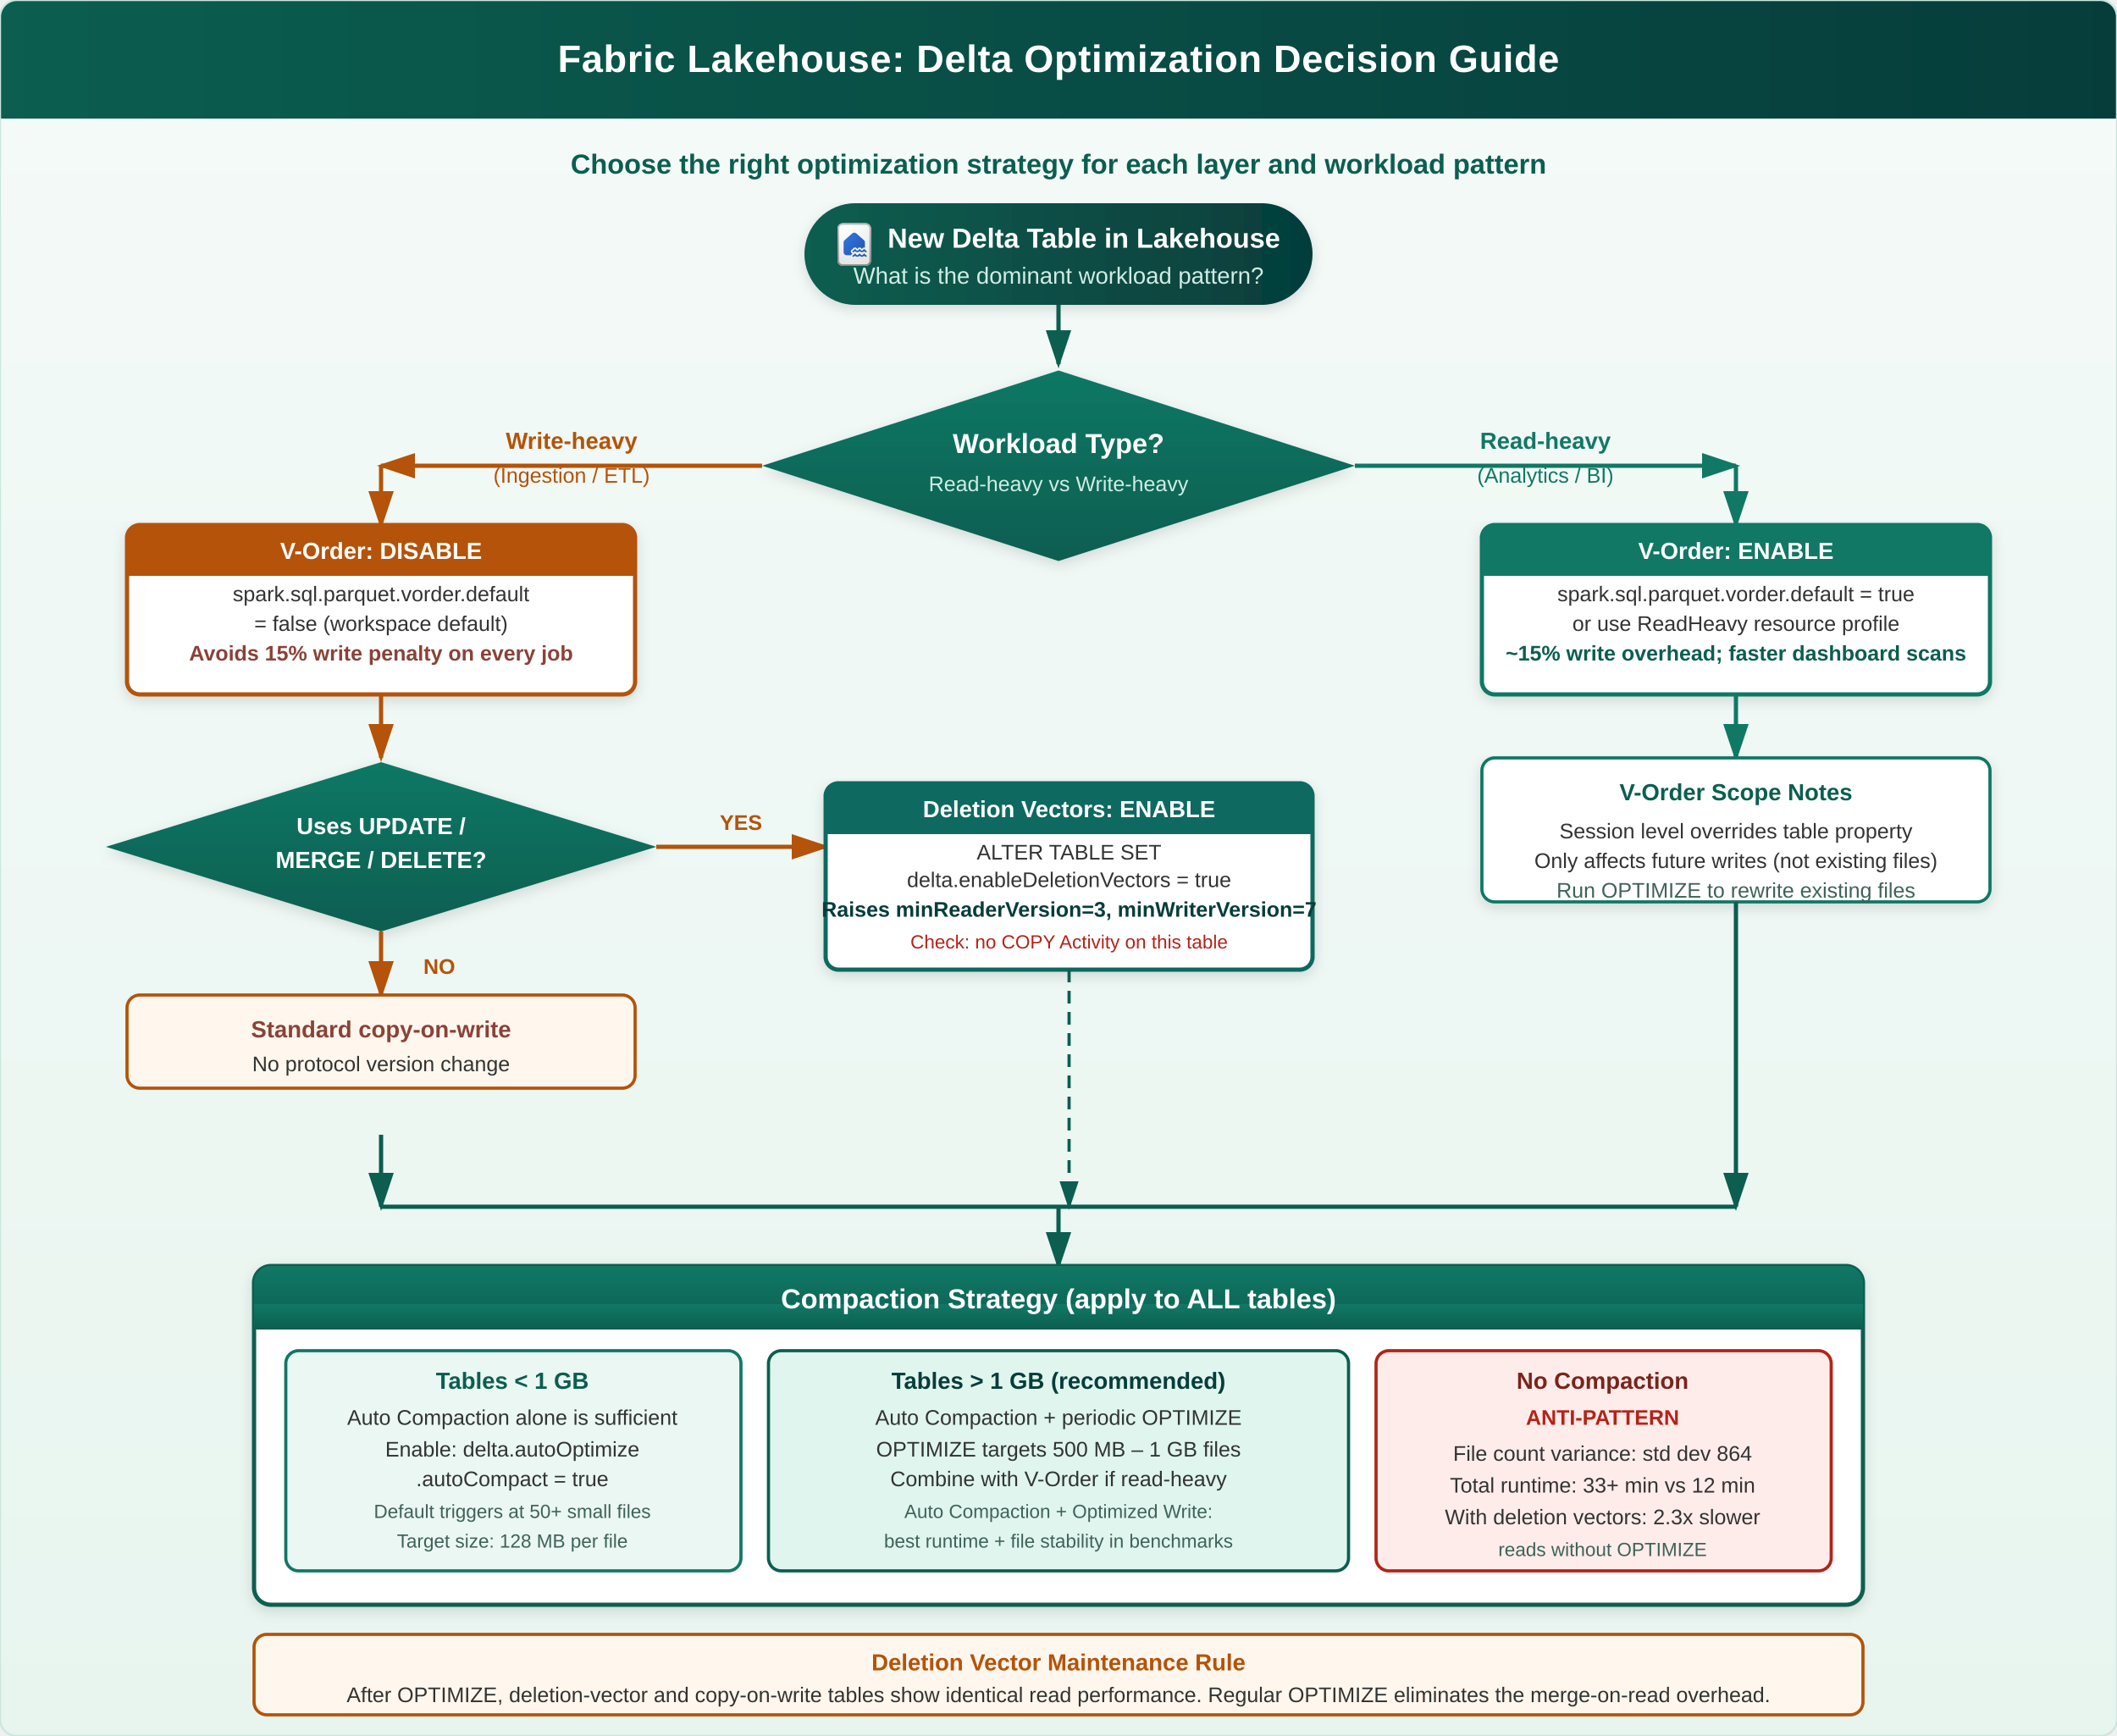
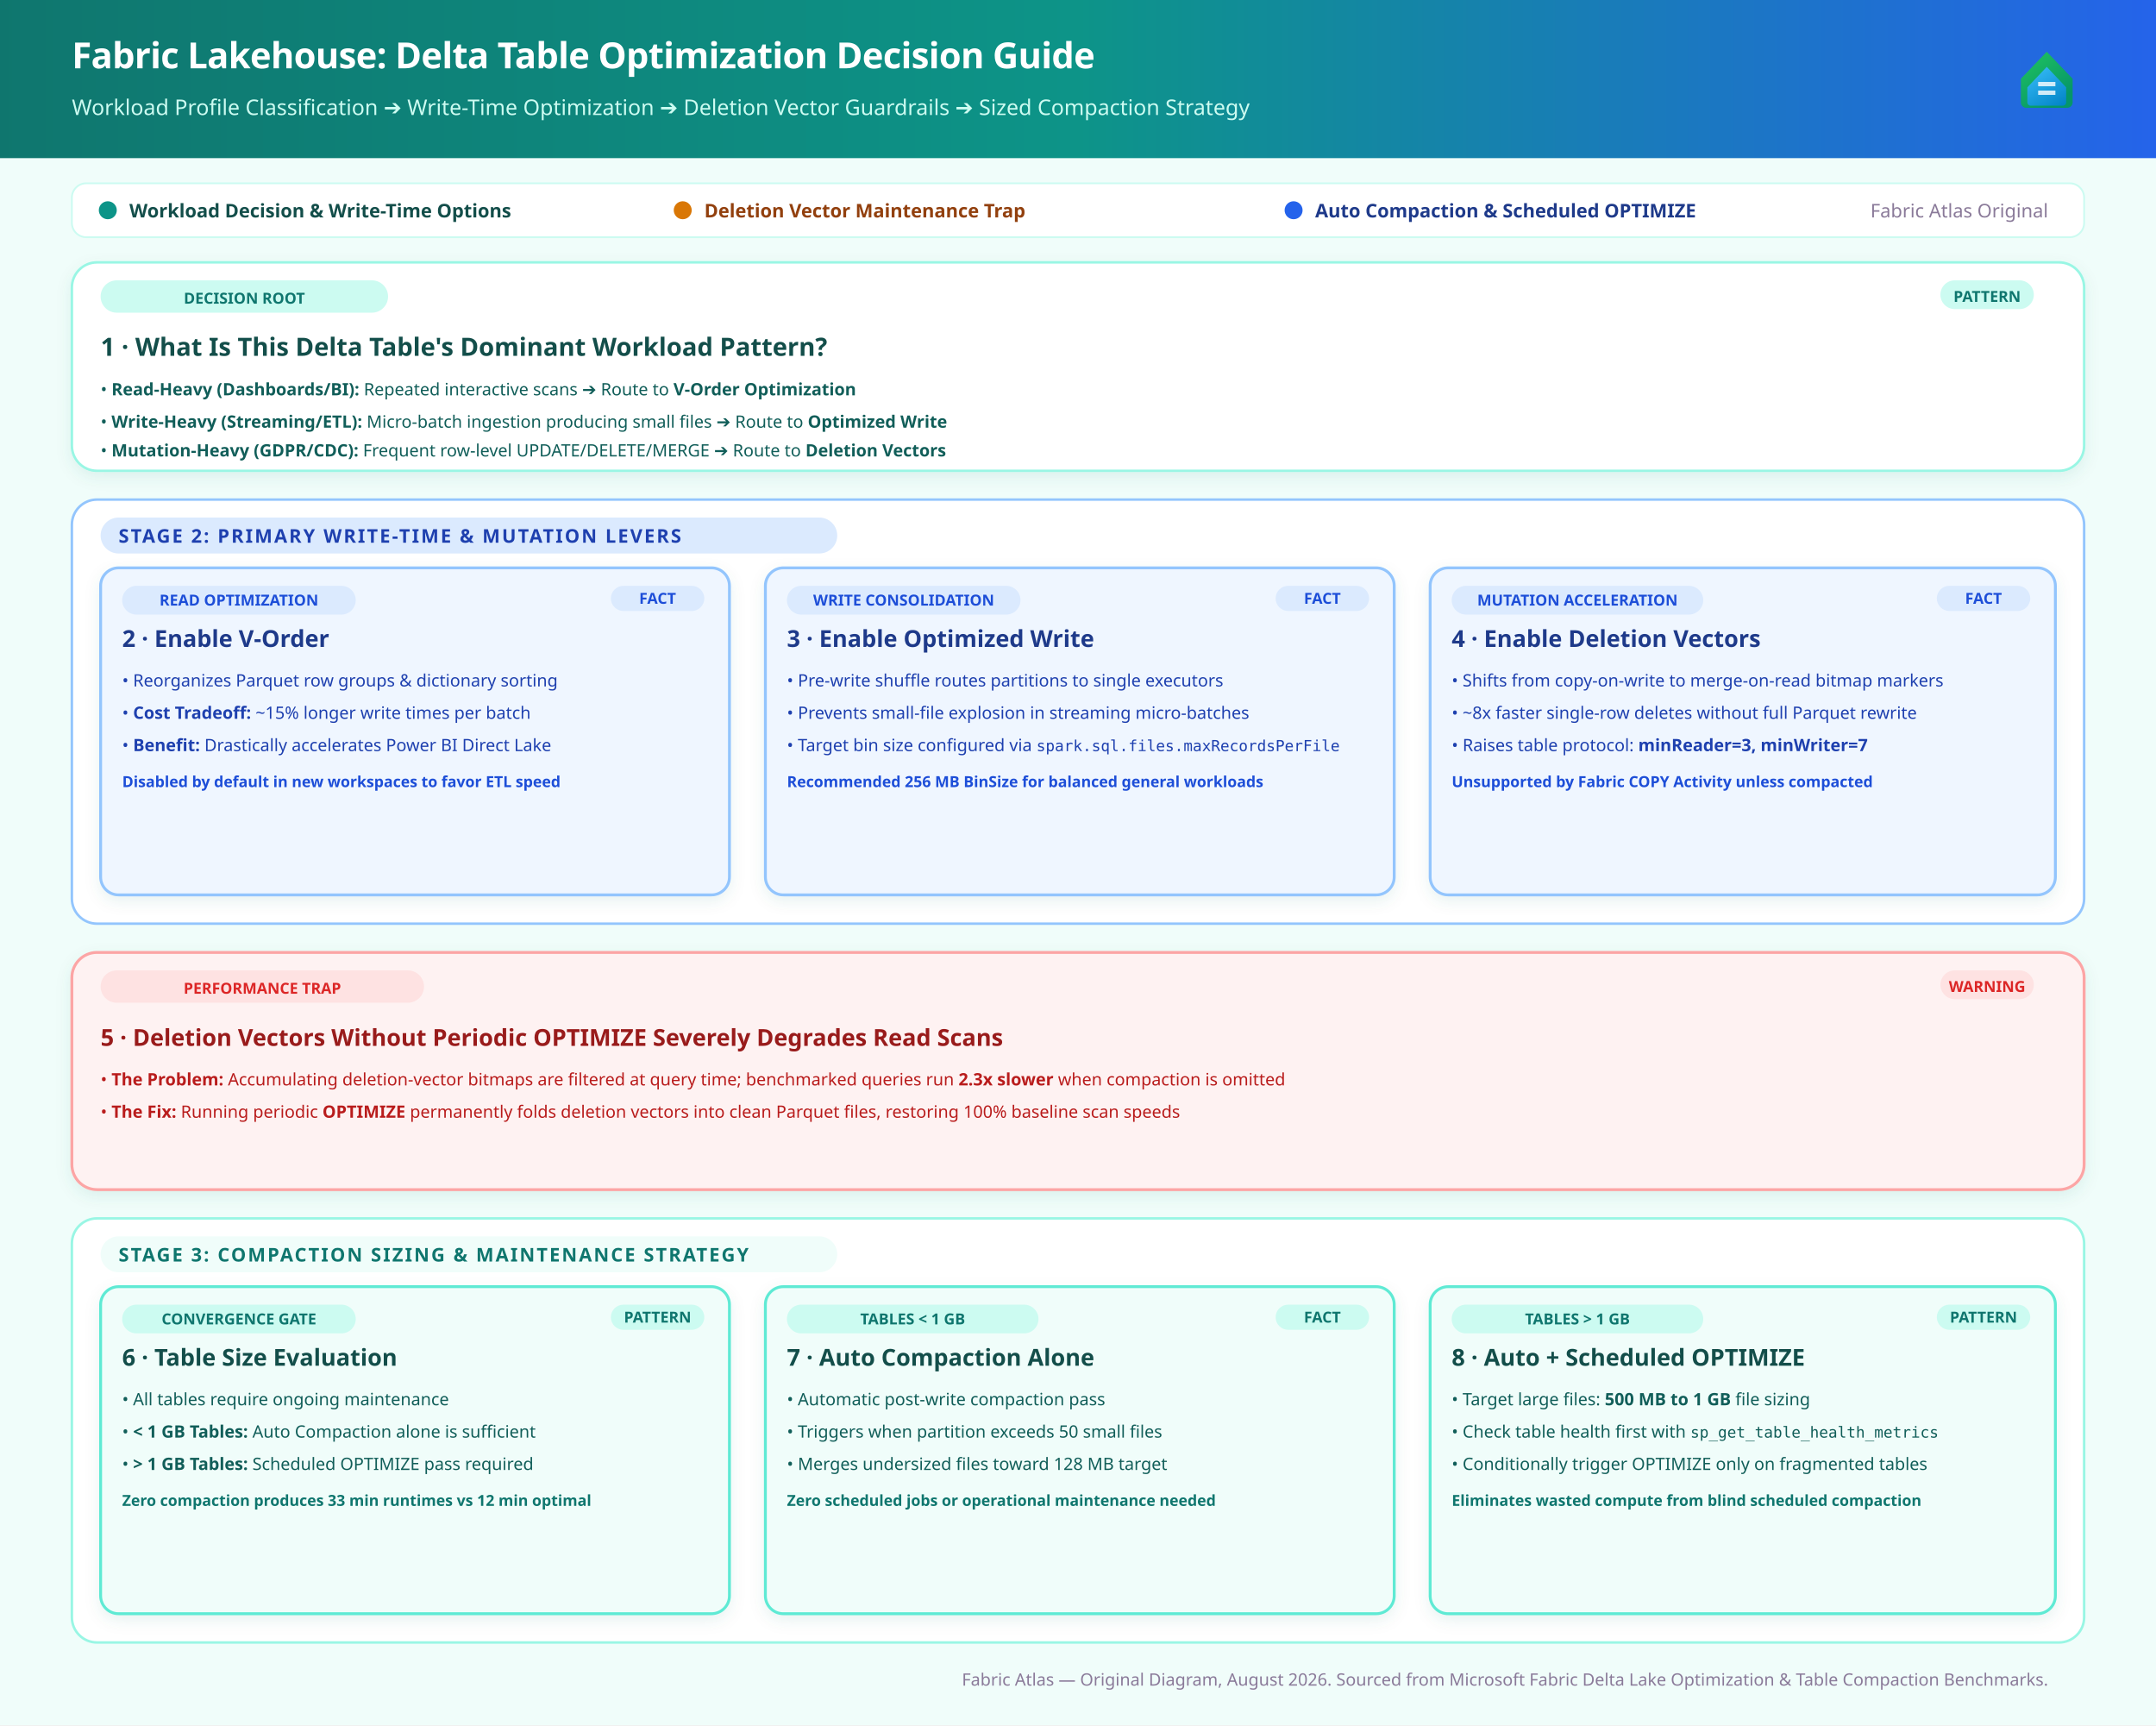
- <svg xmlns="http://www.w3.org/2000/svg" viewBox="0 0 1000 820" width="1000" height="820" font-family="Segoe UI, Arial, sans-serif" role="img" aria-labelledby="lakehouse-delta-optimization-title lakehouse-delta-optimization-desc" data-diagram-id="lakehouse-delta-optimization">
+ <svg xmlns="http://www.w3.org/2000/svg" viewBox="0 0 1200 960" font-family="Segoe UI, -apple-system, sans-serif" role="img" aria-labelledby="lakehouse-delta-optimization-title lakehouse-delta-optimization-desc" data-diagram-id="lakehouse-delta-optimization">
  <defs>
-     <linearGradient id="bgGrad" x1="0" y1="0" x2="0" y2="1">
-       <stop offset="0%" stop-color="#F4FAF8" />
-       <stop offset="100%" stop-color="#E8F5EF" />
+     <linearGradient id="ldo-head" x1="0" y1="0" x2="1" y2="0">
+       <stop offset="0" stop-color="#0F766E" />
+       <stop offset="0.5" stop-color="#0D9488" />
+       <stop offset="1" stop-color="#2563EB" />
    </linearGradient>
-     <linearGradient id="headerGrad" x1="0" y1="0" x2="1" y2="0">
-       <stop offset="0%" stop-color="#0B5E50" />
-       <stop offset="100%" stop-color="#063D3B" />
+     <filter id="ldo-shadow" x="-4%" y="-6%" width="108%" height="116%" filterUnits="userSpaceOnUse">
+       <feDropShadow dx="0" dy="3" stdDeviation="4" flood-color="#0F766E" flood-opacity="0.09" />
+     </filter>
+     <marker id="ldo-arr-teal" viewBox="0 0 10 10" refX="8" refY="5" markerWidth="7" markerHeight="7" orient="auto-start-reverse">
+       <path d="M0 0 L10 5 L0 10 z" fill="#0D9488" />
+     </marker>
+     <marker id="ldo-arr-blue" viewBox="0 0 10 10" refX="8" refY="5" markerWidth="7" markerHeight="7" orient="auto-start-reverse">
+       <path d="M0 0 L10 5 L0 10 z" fill="#2563EB" />
+     </marker>
+     <marker id="ldo-arr-amber" viewBox="0 0 10 10" refX="8" refY="5" markerWidth="7" markerHeight="7" orient="auto-start-reverse">
+       <path d="M0 0 L10 5 L0 10 z" fill="#D97706" />
+     </marker>
+     <linearGradient id="ldo-icon-a" x1="3.25" x2="19.75" y1="4.5" y2="28" gradientUnits="userSpaceOnUse">
+       <stop stop-color="#22C55E" />
+       <stop offset="1" stop-color="#059669" />
    </linearGradient>
-     <linearGradient id="decisionGrad" x1="0" y1="0" x2="0" y2="1">
-       <stop offset="0%" stop-color="#117865" />
-       <stop offset="100%" stop-color="#0B5E50" />
-     </linearGradient>
-     <linearGradient id="greenGrad" x1="0" y1="0" x2="0" y2="1">
-       <stop offset="0%" stop-color="#2AAC94" />
-       <stop offset="100%" stop-color="#117865" />
-     </linearGradient>
-     <linearGradient id="tealGrad" x1="0" y1="0" x2="0" y2="1">
-       <stop offset="0%" stop-color="#0E6961" />
-       <stop offset="100%" stop-color="#063D3B" />
-     </linearGradient>
-     <linearGradient id="redGrad" x1="0" y1="0" x2="0" y2="1">
-       <stop offset="0%" stop-color="#B42318" />
-       <stop offset="100%" stop-color="#7A241A" />
-     </linearGradient>
-     <linearGradient id="infoGrad" x1="0" y1="0" x2="0" y2="1">
-       <stop offset="0%" stop-color="#117865" />
-       <stop offset="100%" stop-color="#0B5E50" />
-     </linearGradient>
-     <filter id="shadow" x="-5%" y="-5%" width="110%" height="120%">
-       <feDropShadow dx="0" dy="2" stdDeviation="3" flood-color="#00000020" />
-     </filter>
-     <marker id="arrowBlue" markerWidth="9" markerHeight="9" refX="8" refY="3" orient="auto">
-       <path d="M0,0 L0,6 L9,3 z" fill="#0B5E50" />
-     </marker>
-     <marker id="arrowGreen" markerWidth="9" markerHeight="9" refX="8" refY="3" orient="auto">
-       <path d="M0,0 L0,6 L9,3 z" fill="#117865" />
-     </marker>
-     <marker id="arrowOrange" markerWidth="9" markerHeight="9" refX="8" refY="3" orient="auto">
-       <path d="M0,0 L0,6 L9,3 z" fill="#B45309" />
-     </marker>
-     <marker id="arrowRed" markerWidth="9" markerHeight="9" refX="8" refY="3" orient="auto">
-       <path d="M0,0 L0,6 L9,3 z" fill="#B42318" />
-     </marker>
-     <marker id="arrowTeal" markerWidth="9" markerHeight="9" refX="8" refY="3" orient="auto">
-       <path d="M0,0 L0,6 L9,3 z" fill="#0E6961" />
-     </marker>
-     <linearGradient id="ldo-ic-shell-a" x1="11.111" x2="15.576" y1="2" y2="30.067" gradientUnits="userSpaceOnUse">
-       <stop stop-color="#fff" />
-       <stop offset="1" stop-color="#EBEBEB" />
-     </linearGradient>
-     <linearGradient id="ldo-ic-shell-c" x1="12.104" x2="16.851" y1="2" y2="29.972" gradientUnits="userSpaceOnUse">
-       <stop stop-color="#BBB" />
-       <stop offset="1" stop-color="#888" />
-     </linearGradient>
-     <radialGradient id="ldo-ic-shell-b" cx="0" cy="0" r="1" gradientTransform="matrix(11.61113 22.16669 -17.08352 8.94852 12.028 9.292)" gradientUnits="userSpaceOnUse">
-       <stop offset=".177" stop-color="#fff" />
-       <stop offset="1" stop-color="#B8B8B8" />
-     </radialGradient>
-     <linearGradient id="ldo-ic-lh-house" x1="9" x2="24.817" y1="8.172" y2="23.393" gradientUnits="userSpaceOnUse">
-       <stop stop-color="#3477EA" />
-       <stop offset="1" stop-color="#1D53A4" />
+     <linearGradient id="ldo-icon-b" x1="16.5" x2="28.5" y1="6" y2="26" gradientUnits="userSpaceOnUse">
+       <stop stop-color="#38BDF8" />
+       <stop offset="1" stop-color="#0284C7" />
    </linearGradient>
  </defs>
-   <rect width="1000" height="820" fill="url(#bgGrad)" rx="8" />
-   <rect x="0" y="0" width="1000" height="56" fill="url(#headerGrad)" rx="8" />
-   <rect x="0" y="40" width="1000" height="16" fill="url(#headerGrad)" />
-   <text x="500" y="34" text-anchor="middle" fill="white" font-size="18" font-weight="700" letter-spacing="0.3">Fabric Lakehouse: Delta Optimization Decision Guide</text>
-   <text x="500" y="82" text-anchor="middle" fill="#0B5E50" font-size="13" font-weight="600">Choose the right optimization strategy for each layer and workload pattern</text>
-   <rect x="380" y="96" width="240" height="48" rx="24" fill="url(#headerGrad)" filter="url(#shadow)" />
-   <g data-official-icon="microsoft" data-icon-name="lakehouse_32_item">
-     <g transform="translate(392,104) scale(0.72)">
-       <path fill="url(#ldo-ic-shell-a)" d="M5 5.5A3.5 3.5 0 0 1 8.5 2h15A3.5 3.5 0 0 1 27 5.5v21a3.5 3.5 0 0 1-3.5 3.5h-15A3.5 3.5 0 0 1 5 26.5z" />
-       <path fill="url(#ldo-ic-shell-b)" fill-opacity=".2" d="M5 5.5A3.5 3.5 0 0 1 8.5 2h15A3.5 3.5 0 0 1 27 5.5v21a3.5 3.5 0 0 1-3.5 3.5h-15A3.5 3.5 0 0 1 5 26.5z" />
-       <path fill="url(#ldo-ic-shell-c)" fill-rule="evenodd" d="M23.5 3h-15A2.5 2.5 0 0 0 6 5.5v21A2.5 2.5 0 0 0 8.5 29h15a2.5 2.5 0 0 0 2.5-2.5v-21A2.5 2.5 0 0 0 23.5 3m-15-1A3.5 3.5 0 0 0 5 5.5v21A3.5 3.5 0 0 0 8.5 30h15a3.5 3.5 0 0 0 3.5-3.5v-21A3.5 3.5 0 0 0 23.5 2z" clip-rule="evenodd" />
-       <path fill="url(#ldo-ic-lh-house)" d="M13.99 22.69a1.5 1.5 0 0 0-.154.31H11a2 2 0 0 1-2-2v-6.4a2 2 0 0 1 .674-1.497l5-4.428a2 2 0 0 1 2.653 0l5 4.428A2 2 0 0 1 23 14.6v3.409L22.98 18a1.5 1.5 0 0 0-.94-.01l-.12.05c-.37.15-.66.44-.81.81-.01.02-.05.07-.11.13-.06-.05-.11-.11-.11-.13a1.49 1.49 0 0 0-1.39-.93h-.14a1.5 1.5 0 0 0-1.256.94 1 1 0 0 1-.104.12c-.06-.05-.11-.11-.11-.13a1.49 1.49 0 0 0-1.39-.93h-.14c-.57.05-1.05.42-1.26.95-.04.08-.06.13-.06.13q-.013.012-.09.032l-.03.008a1.5 1.5 0 0 0-1.13 1.79 1.46 1.46 0 0 0 1.264 1.15l-.004.01c-.008.009-.038.017-.09.032l-.03.008c-.39.09-.73.32-.94.66" />
-       <path fill="url(#ldo-ic-lh-house)" d="M23.75 21h-.01a.502.502 0 0 0 .1-.99c-.47-.11-.71-.31-.89-.78a.49.49 0 0 0-.46-.32c-.2 0-.38.12-.46.31-.15.38-.6.78-1.04.78s-.88-.41-1.03-.78c-.16-.38-.78-.38-.93 0s-.6.78-1.04.78-.88-.41-1.03-.78c-.08-.19-.26-.33-.47-.31-.2 0-.39.13-.46.32-.18.47-.41.67-.89.78-.27.06-.44.33-.38.6s.33.43.6.38c.5-.11.88-.32 1.17-.65.37.38.86.66 1.46.66s1.13-.29 1.51-.69c.37.39.91.69 1.49.69s1.1-.28 1.48-.66c.29.33.67.54 1.17.65.031.008.08.01.1.01h-.01z" />
-       <path fill="url(#ldo-ic-lh-house)" d="M23.75 24h-.01a.502.502 0 0 0 .1-.99c-.47-.11-.71-.31-.89-.78a.49.49 0 0 0-.46-.32c-.2 0-.38.12-.46.31-.15.38-.6.78-1.04.78s-.88-.41-1.03-.78c-.16-.38-.78-.38-.93 0s-.6.78-1.04.78-.88-.41-1.03-.78c-.08-.19-.26-.33-.47-.31-.2 0-.39.13-.46.32-.18.47-.41.67-.89.78-.27.06-.44.33-.38.6s.33.43.6.38c.5-.11.88-.32 1.17-.65.37.38.86.66 1.46.66s1.13-.29 1.51-.69c.37.39.91.69 1.49.69s1.1-.28 1.48-.66c.29.33.67.54 1.17.65.031.008.08.01.1.01h-.01z" />
+   <rect width="1200" height="960" fill="#F0FDFA" />
+   <rect width="1200" height="88" fill="url(#ldo-head)" />
+   <g data-official-icon="microsoft" data-icon-name="lakehouse_item_32">
+     <g transform="translate(1120,24) scale(1.2)">
+       <path fill="url(#ldo-icon-a)" d="M4 16.5L16 4l12 12.5v11a2.5 2.5 0 0 1-2.5 2.5h-19A2.5 2.5 0 0 1 4 27.5z" />
+       <path fill="url(#ldo-icon-b)" d="M16 11l9 9.5v7a1.5 1.5 0 0 1-1.5 1.5h-15A1.5 1.5 0 0 1 7 27.5v-7z" />
+       <path fill="#FFFFFF" opacity="0.8" d="M12 18h8v2h-8zm0 4h8v2h-8z" />
    </g>
  </g>
-   <text x="512" y="117" text-anchor="middle" fill="white" font-size="13" font-weight="700">New Delta Table in Lakehouse</text>
+   <text x="40" y="38" font-size="20" font-weight="700" fill="#FFFFFF" letter-spacing="-0.3px">Fabric Lakehouse: Delta Table Optimization Decision Guide</text>
+   <text x="40" y="64" font-size="12" fill="#CCFBF1">Workload Profile Classification ➔ Write-Time Optimization ➔ Deletion Vector Guardrails ➔ Sized Compaction Strategy</text>
+   <g transform="translate(40,102)" font-size="10.5">
+     <rect width="1120" height="30" rx="8" fill="#FFFFFF" stroke="#CCFBF1" />
+     <circle cx="20" cy="15" r="5" fill="#0D9488" />
+     <text x="32" y="19" fill="#134E4A" font-weight="600">Workload Decision &amp; Write-Time Options</text>
+     <circle cx="340" cy="15" r="5" fill="#D97706" />
+     <text x="352" y="19" fill="#92400E" font-weight="600">Deletion Vector Maintenance Trap</text>
+     <circle cx="680" cy="15" r="5" fill="#2563EB" />
+     <text x="692" y="19" fill="#1E3A8A" font-weight="600">Auto Compaction &amp; Scheduled OPTIMIZE</text>
+     <text x="1100" y="19" text-anchor="end" fill="#8A7A99">Fabric Atlas Original</text>
+   </g>
  <g data-node-id="workload-question" role="group" tabindex="0" aria-label="What is this table's dominant pattern?">
-     <rect x="366.8" y="118.0" width="266.4" height="30.0" rx="6" fill="transparent" pointer-events="all" />
-     <text x="500" y="134" text-anchor="middle" fill="#CFEDE4" font-size="11">What is the dominant workload pattern?</text>
+     <rect x="40" y="146" width="1120" height="116" rx="14" fill="#FFFFFF" stroke="#99F6E4" stroke-width="1.4" filter="url(#ldo-shadow)" />
+     <rect x="56" y="156" width="160" height="18" rx="9" fill="#CCFBF1" />
+     <text x="136" y="169" text-anchor="middle" font-size="8.5" font-weight="700" fill="#0F766E">DECISION ROOT</text>
+     <text x="56" y="198" font-size="14" font-weight="700" fill="#134E4A">1 · What Is This Delta Table's Dominant Workload Pattern?</text>
+     <text x="56" y="220" font-size="9.5" fill="#115E59">• <tspan font-weight="700">Read-Heavy (Dashboards/BI):</tspan> Repeated interactive scans ➔ Route to <tspan font-weight="700">V-Order Optimization</tspan>
+     </text>
+     <text x="56" y="238" font-size="9.5" fill="#115E59">• <tspan font-weight="700">Write-Heavy (Streaming/ETL):</tspan> Micro-batch ingestion producing small files ➔ Route to <tspan font-weight="700">Optimized Write</tspan>
+     </text>
+     <text x="56" y="254" font-size="9.5" fill="#115E59">• <tspan font-weight="700">Mutation-Heavy (GDPR/CDC):</tspan> Frequent row-level UPDATE/DELETE/MERGE ➔ Route to <tspan font-weight="700">Deletion Vectors</tspan>
+     </text>
+     <rect x="1080" y="156" width="52" height="16" rx="8" fill="#CCFBF1" />
+     <text x="1106" y="168" text-anchor="middle" font-size="8.5" font-weight="700" fill="#0F766E">PATTERN</text>
  </g>
-   <line x1="500" y1="144" x2="500" y2="172" stroke="#0B5E50" stroke-width="2" marker-end="url(#arrowBlue)" />
-   <polygon points="500,175 640,220 500,265 360,220" fill="url(#decisionGrad)" filter="url(#shadow)" />
-   <text x="500" y="214" text-anchor="middle" fill="white" font-size="13" font-weight="700">Workload Type?</text>
-   <text x="500" y="232" text-anchor="middle" fill="#CFEDE4" font-size="10">Read-heavy vs Write-heavy</text>
-   <line x1="360" y1="220" x2="180" y2="220" stroke="#B45309" stroke-width="2" marker-end="url(#arrowOrange)" />
-   <text x="270" y="212" text-anchor="middle" fill="#B45309" font-size="11" font-weight="600">Write-heavy</text>
-   <text x="270" y="228" text-anchor="middle" fill="#B45309" font-size="10">(Ingestion / ETL)</text>
-   <line x1="640" y1="220" x2="820" y2="220" stroke="#117865" stroke-width="2" marker-end="url(#arrowGreen)" />
-   <text x="730" y="212" text-anchor="middle" fill="#117865" font-size="11" font-weight="600">Read-heavy</text>
-   <text x="730" y="228" text-anchor="middle" fill="#117865" font-size="10">(Analytics / BI)</text>
-   <rect x="60" y="248" width="240" height="80" rx="6" fill="white" stroke="#B45309" stroke-width="2" filter="url(#shadow)" />
-   <rect x="60" y="248" width="240" height="24" rx="6" fill="#B45309" />
-   <rect x="60" y="260" width="240" height="12" fill="#B45309" />
-   <text x="180" y="264" text-anchor="middle" fill="white" font-size="11" font-weight="700">V-Order: DISABLE</text>
-   <text x="180" y="284" text-anchor="middle" fill="#333" font-size="10">spark.sql.parquet.vorder.default</text>
-   <text x="180" y="298" text-anchor="middle" fill="#333" font-size="10">= false (workspace default)</text>
-   <text x="180" y="312" text-anchor="middle" fill="#8A4238" font-size="10" font-weight="600">Avoids 15% write penalty on every job</text>
-   <line x1="180" y1="220" x2="180" y2="248" stroke="#B45309" stroke-width="2" marker-end="url(#arrowOrange)" />
-   <line x1="180" y1="328" x2="180" y2="358" stroke="#B45309" stroke-width="2" marker-end="url(#arrowOrange)" />
-   <polygon points="180,360 310,400 180,440 50,400" fill="url(#decisionGrad)" filter="url(#shadow)" />
-   <text x="180" y="394" text-anchor="middle" fill="white" font-size="11" font-weight="700">Uses UPDATE /</text>
-   <text x="180" y="410" text-anchor="middle" fill="white" font-size="11" font-weight="700">MERGE / DELETE?</text>
-   <line x1="310" y1="400" x2="390" y2="400" stroke="#B45309" stroke-width="2" marker-end="url(#arrowOrange)" />
-   <text x="350" y="392" text-anchor="middle" fill="#B45309" font-size="10" font-weight="600">YES</text>
-   <rect x="390" y="370" width="230" height="88" rx="6" fill="white" stroke="#0E6961" stroke-width="2" filter="url(#shadow)" />
-   <rect x="390" y="370" width="230" height="24" rx="6" fill="#0E6961" />
-   <rect x="390" y="382" width="230" height="12" fill="#0E6961" />
-   <text x="505" y="386" text-anchor="middle" fill="white" font-size="11" font-weight="700">Deletion Vectors: ENABLE</text>
-   <text x="505" y="406" text-anchor="middle" fill="#333" font-size="10">ALTER TABLE SET</text>
-   <text x="505" y="419" text-anchor="middle" fill="#333" font-size="10">delta.enableDeletionVectors = true</text>
-   <text x="505" y="433" text-anchor="middle" fill="#063D3B" font-size="10" font-weight="600">Raises minReaderVersion=3, minWriterVersion=7</text>
-   <text x="505" y="448" text-anchor="middle" fill="#B42318" font-size="9">Check: no COPY Activity on this table</text>
-   <line x1="180" y1="440" x2="180" y2="470" stroke="#B45309" stroke-width="2" marker-end="url(#arrowOrange)" />
-   <text x="200" y="460" fill="#B45309" font-size="10" font-weight="600">NO</text>
-   <rect x="60" y="470" width="240" height="44" rx="6" fill="#FFF7ED" stroke="#B45309" stroke-width="1.5" />
-   <text x="180" y="490" text-anchor="middle" fill="#8A4238" font-size="11" font-weight="600">Standard copy-on-write</text>
-   <text x="180" y="506" text-anchor="middle" fill="#333" font-size="10">No protocol version change</text>
-   <rect x="700" y="248" width="240" height="80" rx="6" fill="white" stroke="#117865" stroke-width="2" filter="url(#shadow)" />
-   <rect x="700" y="248" width="240" height="24" rx="6" fill="#117865" />
-   <rect x="700" y="260" width="240" height="12" fill="#117865" />
+   <rect x="40" y="278" width="1120" height="236" rx="14" fill="#FFFFFF" stroke="#93C5FD" stroke-width="1.4" />
+   <rect x="56" y="288" width="410" height="20" rx="10" fill="#DBEAFE" />
+   <text x="66" y="302" font-size="10.5" font-weight="700" fill="#1E40AF" letter-spacing="1px">STAGE 2: PRIMARY WRITE-TIME &amp; MUTATION LEVERS</text>
  <g data-node-id="v-order" role="group" tabindex="0" aria-label="Enable V-Order">
-     <rect x="760.1" y="248.1" width="119.7" height="30.0" rx="6" fill="transparent" pointer-events="all" />
-     <text x="820" y="264" text-anchor="middle" fill="white" font-size="11" font-weight="700">V-Order: ENABLE</text>
+     <rect x="56" y="316" width="350" height="182" rx="10" fill="#EFF6FF" stroke="#93C5FD" stroke-width="1.6" filter="url(#ldo-shadow)" />
+     <rect x="68" y="326" width="130" height="16" rx="8" fill="#DBEAFE" />
+     <text x="133" y="337" text-anchor="middle" font-size="8.5" font-weight="700" fill="#1D4ED8">READ OPTIMIZATION</text>
+     <text x="68" y="360" font-size="13" font-weight="700" fill="#1E3A8A">2 · Enable V-Order</text>
+     <text x="68" y="382" font-size="9.5" fill="#1E40AF">• Reorganizes Parquet row groups &amp; dictionary sorting</text>
+     <text x="68" y="400" font-size="9.5" fill="#1E40AF">• <tspan font-weight="700">Cost Tradeoff:</tspan> ~15% longer write times per batch</text>
+     <text x="68" y="418" font-size="9.5" fill="#1E40AF">• <tspan font-weight="700">Benefit:</tspan> Drastically accelerates Power BI Direct Lake</text>
+     <text x="68" y="438" font-size="8.5" font-weight="700" fill="#1D4ED8">Disabled by default in new workspaces to favor ETL speed</text>
+     <rect x="340" y="326" width="52" height="14" rx="7" fill="#DBEAFE" />
+     <text x="366" y="336" text-anchor="middle" font-size="8.5" font-weight="700" fill="#1D4ED8">FACT</text>
  </g>
-   <text x="820" y="284" text-anchor="middle" fill="#333" font-size="10">spark.sql.parquet.vorder.default = true</text>
-   <text x="820" y="298" text-anchor="middle" fill="#333" font-size="10">or use ReadHeavy resource profile</text>
-   <text x="820" y="312" text-anchor="middle" fill="#0B5E50" font-size="10" font-weight="600">~15% write overhead; faster dashboard scans</text>
-   <line x1="820" y1="220" x2="820" y2="248" stroke="#117865" stroke-width="2" marker-end="url(#arrowGreen)" />
-   <line x1="820" y1="328" x2="820" y2="358" stroke="#117865" stroke-width="2" marker-end="url(#arrowGreen)" />
-   <rect x="700" y="358" width="240" height="68" rx="6" fill="white" stroke="#117865" stroke-width="1.5" filter="url(#shadow)" />
-   <text x="820" y="378" text-anchor="middle" fill="#0B5E50" font-size="11" font-weight="700">V-Order Scope Notes</text>
-   <text x="820" y="396" text-anchor="middle" fill="#333" font-size="10">Session level overrides table property</text>
-   <text x="820" y="410" text-anchor="middle" fill="#333" font-size="10">Only affects future writes (not existing files)</text>
-   <text x="820" y="424" text-anchor="middle" fill="#3F6259" font-size="10">Run OPTIMIZE to rewrite existing files</text>
-   <line x1="180" y1="536" x2="180" y2="570" stroke="#0B5E50" stroke-width="2" marker-end="url(#arrowBlue)" />
-   <line x1="505" y1="458" x2="505" y2="570" stroke="#0B5E50" stroke-width="1.5" stroke-dasharray="6,4" marker-end="url(#arrowBlue)" />
-   <line x1="820" y1="426" x2="820" y2="570" stroke="#0B5E50" stroke-width="2" marker-end="url(#arrowBlue)" />
-   <line x1="180" y1="570" x2="820" y2="570" stroke="#0B5E50" stroke-width="2" />
-   <line x1="500" y1="570" x2="500" y2="598" stroke="#0B5E50" stroke-width="2" marker-end="url(#arrowBlue)" />
-   <rect x="120" y="598" width="760" height="160" rx="8" fill="white" stroke="#0B5E50" stroke-width="2" filter="url(#shadow)" />
-   <rect x="120" y="598" width="760" height="30" rx="8" fill="url(#infoGrad)" />
-   <rect x="120" y="616" width="760" height="12" fill="url(#infoGrad)" />
-   <text x="500" y="618" text-anchor="middle" fill="white" font-size="13" font-weight="700">Compaction Strategy (apply to ALL tables)</text>
-   <rect x="135" y="638" width="215" height="104" rx="6" fill="#EAF7F2" stroke="#117865" stroke-width="1.5" />
-   <text x="242" y="656" text-anchor="middle" fill="#0B5E50" font-size="11" font-weight="700">Tables &lt; 1 GB</text>
+   <g data-node-id="optimized-write" role="group" tabindex="0" aria-label="Enable Optimized Write">
+     <rect x="426" y="316" width="350" height="182" rx="10" fill="#EFF6FF" stroke="#93C5FD" stroke-width="1.6" filter="url(#ldo-shadow)" />
+     <rect x="438" y="326" width="130" height="16" rx="8" fill="#DBEAFE" />
+     <text x="503" y="337" text-anchor="middle" font-size="8.5" font-weight="700" fill="#1D4ED8">WRITE CONSOLIDATION</text>
+     <text x="438" y="360" font-size="13" font-weight="700" fill="#1E3A8A">3 · Enable Optimized Write</text>
+     <text x="438" y="382" font-size="9.5" fill="#1E40AF">• Pre-write shuffle routes partitions to single executors</text>
+     <text x="438" y="400" font-size="9.5" fill="#1E40AF">• Prevents small-file explosion in streaming micro-batches</text>
+     <text x="438" y="418" font-size="9.5" fill="#1E40AF">• Target bin size configured via <tspan font-family="monospace" font-size="8.5">spark.sql.files.maxRecordsPerFile</tspan>
+     </text>
+     <text x="438" y="438" font-size="8.5" font-weight="700" fill="#1D4ED8">Recommended 256 MB BinSize for balanced general workloads</text>
+     <rect x="710" y="326" width="52" height="14" rx="7" fill="#DBEAFE" />
+     <text x="736" y="336" text-anchor="middle" font-size="8.5" font-weight="700" fill="#1D4ED8">FACT</text>
+   </g>
+   <g data-node-id="deletion-vectors" role="group" tabindex="0" aria-label="Consider deletion vectors">
+     <rect x="796" y="316" width="348" height="182" rx="10" fill="#EFF6FF" stroke="#93C5FD" stroke-width="1.6" filter="url(#ldo-shadow)" />
+     <rect x="808" y="326" width="140" height="16" rx="8" fill="#DBEAFE" />
+     <text x="878" y="337" text-anchor="middle" font-size="8.5" font-weight="700" fill="#1D4ED8">MUTATION ACCELERATION</text>
+     <text x="808" y="360" font-size="13" font-weight="700" fill="#1E3A8A">4 · Enable Deletion Vectors</text>
+     <text x="808" y="382" font-size="9.5" fill="#1E40AF">• Shifts from copy-on-write to merge-on-read bitmap markers</text>
+     <text x="808" y="400" font-size="9.5" fill="#1E40AF">• ~8x faster single-row deletes without full Parquet rewrite</text>
+     <text x="808" y="418" font-size="9.5" fill="#1E40AF">• Raises table protocol: <tspan font-weight="700">minReader=3, minWriter=7</tspan>
+     </text>
+     <text x="808" y="438" font-size="8.5" font-weight="700" fill="#1D4ED8">Unsupported by Fabric COPY Activity unless compacted</text>
+     <rect x="1078" y="326" width="52" height="14" rx="7" fill="#DBEAFE" />
+     <text x="1104" y="336" text-anchor="middle" font-size="8.5" font-weight="700" fill="#1D4ED8">FACT</text>
+   </g>
+   <g data-node-id="deletion-vector-trap" role="group" tabindex="0" aria-label="Trap: deletion vectors without OPTIMIZE">
+     <rect x="40" y="530" width="1120" height="132" rx="14" fill="#FEF2F2" stroke="#FCA5A5" stroke-width="1.6" filter="url(#ldo-shadow)" />
+     <rect x="56" y="540" width="180" height="18" rx="9" fill="#FEE2E2" />
+     <text x="146" y="553" text-anchor="middle" font-size="8.5" font-weight="700" fill="#DC2626">PERFORMANCE TRAP</text>
+     <text x="56" y="582" font-size="13" font-weight="700" fill="#991B1B">5 · Deletion Vectors Without Periodic OPTIMIZE Severely Degrades Read Scans</text>
+     <text x="56" y="604" font-size="9.5" fill="#B91C1C">• <tspan font-weight="700">The Problem:</tspan> Accumulating deletion-vector bitmaps are filtered at query time; benchmarked queries run <tspan font-weight="700">2.3x slower</tspan> when compaction is omitted</text>
+     <text x="56" y="622" font-size="9.5" fill="#B91C1C">• <tspan font-weight="700">The Fix:</tspan> Running periodic <tspan font-weight="700">OPTIMIZE</tspan> permanently folds deletion vectors into clean Parquet files, restoring 100% baseline scan speeds</text>
+     <rect x="1080" y="540" width="52" height="16" rx="8" fill="#FEE2E2" />
+     <text x="1106" y="552" text-anchor="middle" font-size="8.5" font-weight="700" fill="#DC2626">WARNING</text>
+   </g>
+   <rect x="40" y="678" width="1120" height="236" rx="14" fill="#FFFFFF" stroke="#99F6E4" stroke-width="1.4" />
+   <rect x="56" y="688" width="410" height="20" rx="10" fill="#F0FDFA" />
+   <text x="66" y="702" font-size="10.5" font-weight="700" fill="#0F766E" letter-spacing="1px">STAGE 3: COMPACTION SIZING &amp; MAINTENANCE STRATEGY</text>
+   <g data-node-id="compaction-question" role="group" tabindex="0" aria-label="Is the table under ~1 GB?">
+     <rect x="56" y="716" width="350" height="182" rx="10" fill="#F0FDFA" stroke="#5EEAD4" stroke-width="1.6" filter="url(#ldo-shadow)" />
+     <rect x="68" y="726" width="130" height="16" rx="8" fill="#CCFBF1" />
+     <text x="133" y="737" text-anchor="middle" font-size="8.5" font-weight="700" fill="#0F766E">CONVERGENCE GATE</text>
+     <text x="68" y="760" font-size="13" font-weight="700" fill="#134E4A">6 · Table Size Evaluation</text>
+     <text x="68" y="782" font-size="9.5" fill="#115E59">• All tables require ongoing maintenance</text>
+     <text x="68" y="800" font-size="9.5" fill="#115E59">• <tspan font-weight="700">&lt; 1 GB Tables:</tspan> Auto Compaction alone is sufficient</text>
+     <text x="68" y="818" font-size="9.5" fill="#115E59">• <tspan font-weight="700">&gt; 1 GB Tables:</tspan> Scheduled OPTIMIZE pass required</text>
+     <text x="68" y="838" font-size="8.5" font-weight="700" fill="#0F766E">Zero compaction produces 33 min runtimes vs 12 min optimal</text>
+     <rect x="340" y="726" width="52" height="14" rx="7" fill="#CCFBF1" />
+     <text x="366" y="736" text-anchor="middle" font-size="8.5" font-weight="700" fill="#0F766E">PATTERN</text>
+   </g>
  <g data-node-id="auto-compaction" role="group" tabindex="0" aria-label="Auto Compaction alone">
-     <rect x="128.5" y="658.5" width="227.0" height="30.0" rx="6" fill="transparent" pointer-events="all" />
-     <text x="242" y="673" text-anchor="middle" fill="#333" font-size="10">Auto Compaction alone is sufficient</text>
-   </g>
-   <text x="242" y="688" text-anchor="middle" fill="#333" font-size="10">Enable: delta.autoOptimize</text>
-   <text x="242" y="702" text-anchor="middle" fill="#333" font-size="10">.autoCompact = true</text>
-   <text x="242" y="717" text-anchor="middle" fill="#3F6259" font-size="9">Default triggers at 50+ small files</text>
-   <text x="242" y="731" text-anchor="middle" fill="#3F6259" font-size="9">Target size: 128 MB per file</text>
-   <rect x="363" y="638" width="274" height="104" rx="6" fill="#DFF5EE" stroke="#0B5E50" stroke-width="1.5" />
-   <text x="500" y="656" text-anchor="middle" fill="#063D3B" font-size="11" font-weight="700">Tables &gt; 1 GB (recommended)</text>
-   <g data-node-id="compaction-question" role="group" tabindex="0" aria-label="Is the table under ~1 GB?">
-     <rect x="386.5" y="658.5" width="227.0" height="30.0" rx="6" fill="transparent" pointer-events="all" />
-     <text x="500" y="673" text-anchor="middle" fill="#333" font-size="10">Auto Compaction + periodic OPTIMIZE</text>
+     <rect x="426" y="716" width="350" height="182" rx="10" fill="#F0FDFA" stroke="#5EEAD4" stroke-width="1.6" filter="url(#ldo-shadow)" />
+     <rect x="438" y="726" width="140" height="16" rx="8" fill="#CCFBF1" />
+     <text x="508" y="737" text-anchor="middle" font-size="8.5" font-weight="700" fill="#0F766E">TABLES &lt; 1 GB</text>
+     <text x="438" y="760" font-size="13" font-weight="700" fill="#134E4A">7 · Auto Compaction Alone</text>
+     <text x="438" y="782" font-size="9.5" fill="#115E59">• Automatic post-write compaction pass</text>
+     <text x="438" y="800" font-size="9.5" fill="#115E59">• Triggers when partition exceeds 50 small files</text>
+     <text x="438" y="818" font-size="9.5" fill="#115E59">• Merges undersized files toward 128 MB target</text>
+     <text x="438" y="838" font-size="8.5" font-weight="700" fill="#0F766E">Zero scheduled jobs or operational maintenance needed</text>
+     <rect x="710" y="726" width="52" height="14" rx="7" fill="#CCFBF1" />
+     <text x="736" y="736" text-anchor="middle" font-size="8.5" font-weight="700" fill="#0F766E">FACT</text>
  </g>
  <g data-node-id="scheduled-optimize" role="group" tabindex="0" aria-label="Auto Compaction + scheduled OPTIMIZE">
-     <rect x="383.6" y="673.5" width="232.8" height="30.0" rx="6" fill="transparent" pointer-events="all" />
-     <text x="500" y="688" text-anchor="middle" fill="#333" font-size="10">OPTIMIZE targets 500 MB – 1 GB files</text>
+     <rect x="796" y="716" width="348" height="182" rx="10" fill="#F0FDFA" stroke="#5EEAD4" stroke-width="1.6" filter="url(#ldo-shadow)" />
+     <rect x="808" y="726" width="140" height="16" rx="8" fill="#CCFBF1" />
+     <text x="878" y="737" text-anchor="middle" font-size="8.5" font-weight="700" fill="#0F766E">TABLES &gt; 1 GB</text>
+     <text x="808" y="760" font-size="13" font-weight="700" fill="#134E4A">8 · Auto + Scheduled OPTIMIZE</text>
+     <text x="808" y="782" font-size="9.5" fill="#115E59">• Target large files: <tspan font-weight="700">500 MB to 1 GB</tspan> file sizing</text>
+     <text x="808" y="800" font-size="9.5" fill="#115E59">• Check table health first with <tspan font-family="monospace" font-size="8.5">sp_get_table_health_metrics</tspan>
+     </text>
+     <text x="808" y="818" font-size="9.5" fill="#115E59">• Conditionally trigger OPTIMIZE only on fragmented tables</text>
+     <text x="808" y="838" font-size="8.5" font-weight="700" fill="#0F766E">Eliminates wasted compute from blind scheduled compaction</text>
+     <rect x="1078" y="726" width="52" height="14" rx="7" fill="#CCFBF1" />
+     <text x="1104" y="736" text-anchor="middle" font-size="8.5" font-weight="700" fill="#0F766E">PATTERN</text>
  </g>
-   <text x="500" y="702" text-anchor="middle" fill="#333" font-size="10">Combine with V-Order if read-heavy</text>
-   <g data-node-id="optimized-write" role="group" tabindex="0" aria-label="Enable Optimized Write">
-     <rect x="399.3" y="704.0" width="201.5" height="30.0" rx="6" fill="transparent" pointer-events="all" />
-     <text x="500" y="717" text-anchor="middle" fill="#3F6259" font-size="9">Auto Compaction + Optimized Write:</text>
-   </g>
-   <text x="500" y="731" text-anchor="middle" fill="#3F6259" font-size="9">best runtime + file stability in benchmarks</text>
-   <rect x="650" y="638" width="215" height="104" rx="6" fill="#FDECEA" stroke="#B42318" stroke-width="1.5" />
-   <text x="757" y="656" text-anchor="middle" fill="#7A241A" font-size="11" font-weight="700">No Compaction</text>
-   <text x="757" y="673" text-anchor="middle" fill="#B42318" font-size="10" font-weight="600">ANTI-PATTERN</text>
-   <text x="757" y="690" text-anchor="middle" fill="#333" font-size="10">File count variance: std dev 864</text>
-   <text x="757" y="705" text-anchor="middle" fill="#333" font-size="10">Total runtime: 33+ min vs 12 min</text>
-   <text x="757" y="720" text-anchor="middle" fill="#333" font-size="10">With deletion vectors: 2.3x slower</text>
-   <g data-node-id="deletion-vector-trap" role="group" tabindex="0" aria-label="Trap: deletion vectors without OPTIMIZE">
-     <rect x="687.6" y="722.0" width="138.8" height="30.0" rx="6" fill="transparent" pointer-events="all" />
-     <text x="757" y="735" text-anchor="middle" fill="#3F6259" font-size="9">reads without OPTIMIZE</text>
-   </g>
-   <rect x="120" y="772" width="760" height="38" rx="6" fill="#FFF7ED" stroke="#B45309" stroke-width="1.5" />
-   <text x="500" y="789" text-anchor="middle" fill="#B45309" font-size="11" font-weight="700">Deletion Vector Maintenance Rule</text>
-   <g data-node-id="deletion-vectors" role="group" tabindex="0" aria-label="Consider deletion vectors">
-     <rect x="260.0" y="789.5" width="480.0" height="30.0" rx="6" fill="transparent" pointer-events="all" />
-     <text x="500" y="804" text-anchor="middle" fill="#333" font-size="10">After OPTIMIZE, deletion-vector and copy-on-write tables show identical read performance. Regular OPTIMIZE eliminates the merge-on-read overhead.</text>
-   </g>
-   <rect x="0" y="0" width="1000" height="820" fill="none" rx="8" stroke="#CBE7DE" stroke-width="1" />
+   <text x="1140" y="938" text-anchor="end" font-size="9.5" fill="#8A7A99">Fabric Atlas — Original Diagram, August 2026. Sourced from Microsoft Fabric Delta Lake Optimization &amp; Table Compaction Benchmarks.</text>
</svg>
